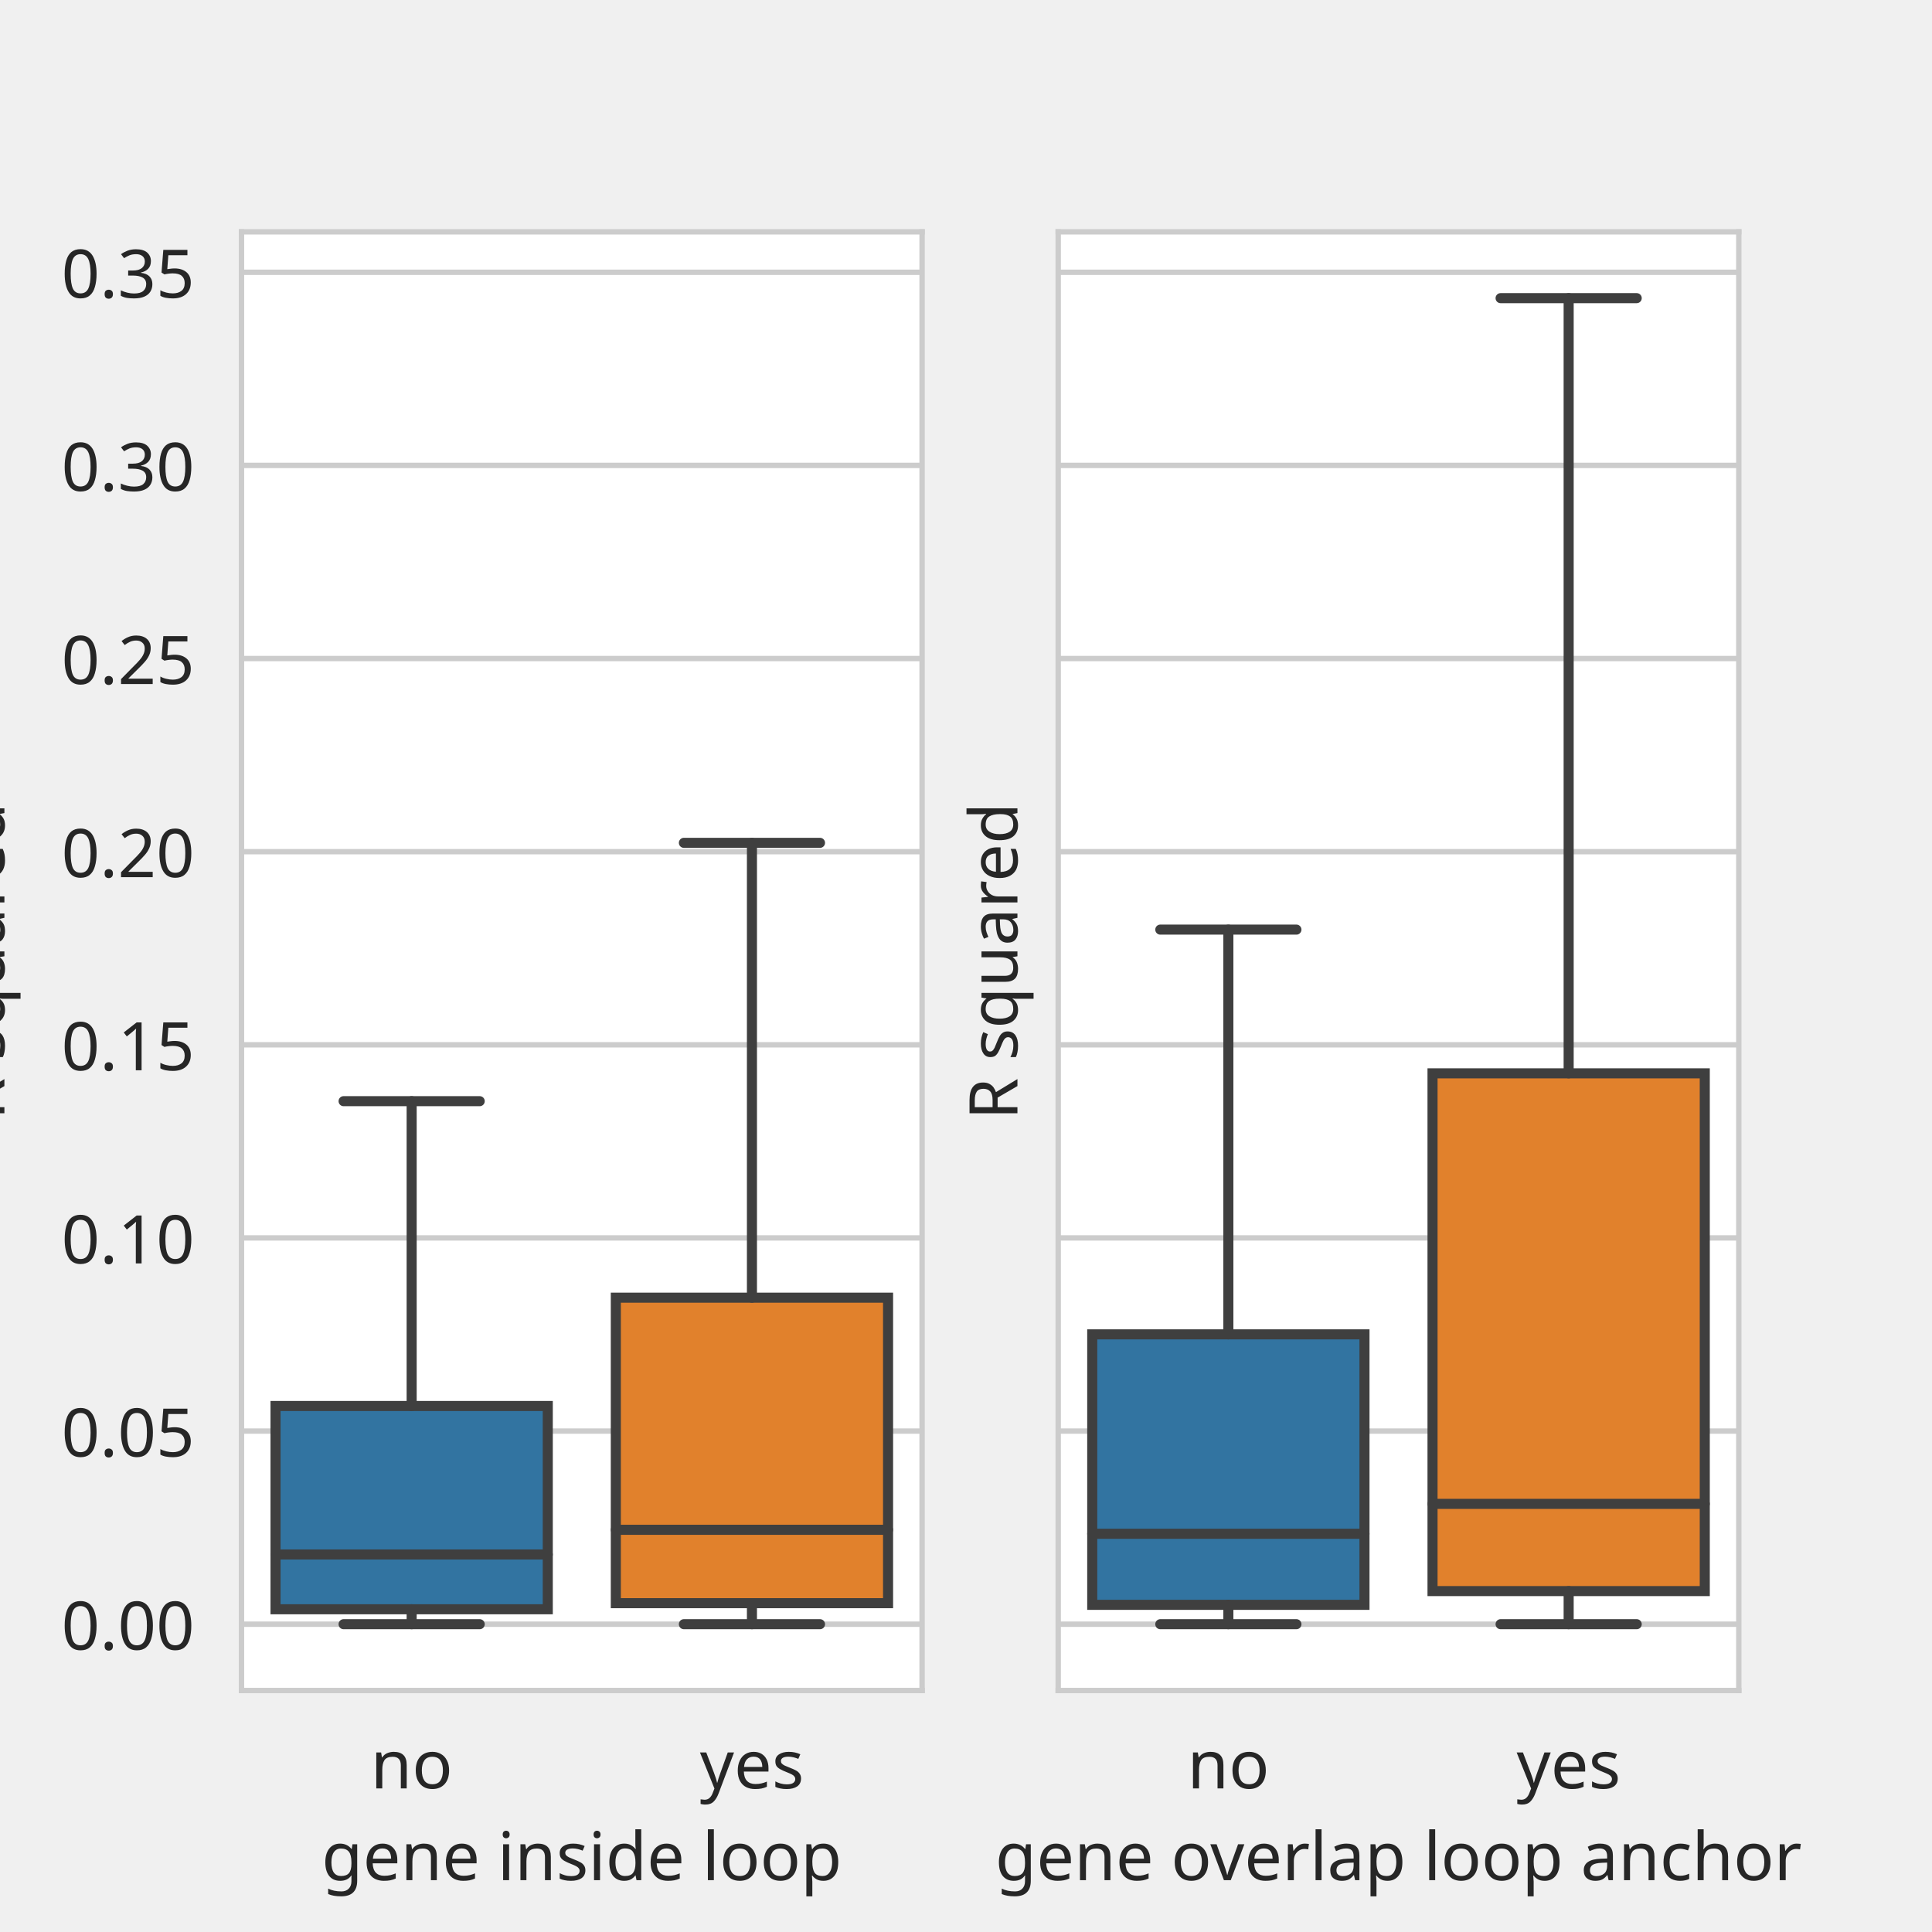
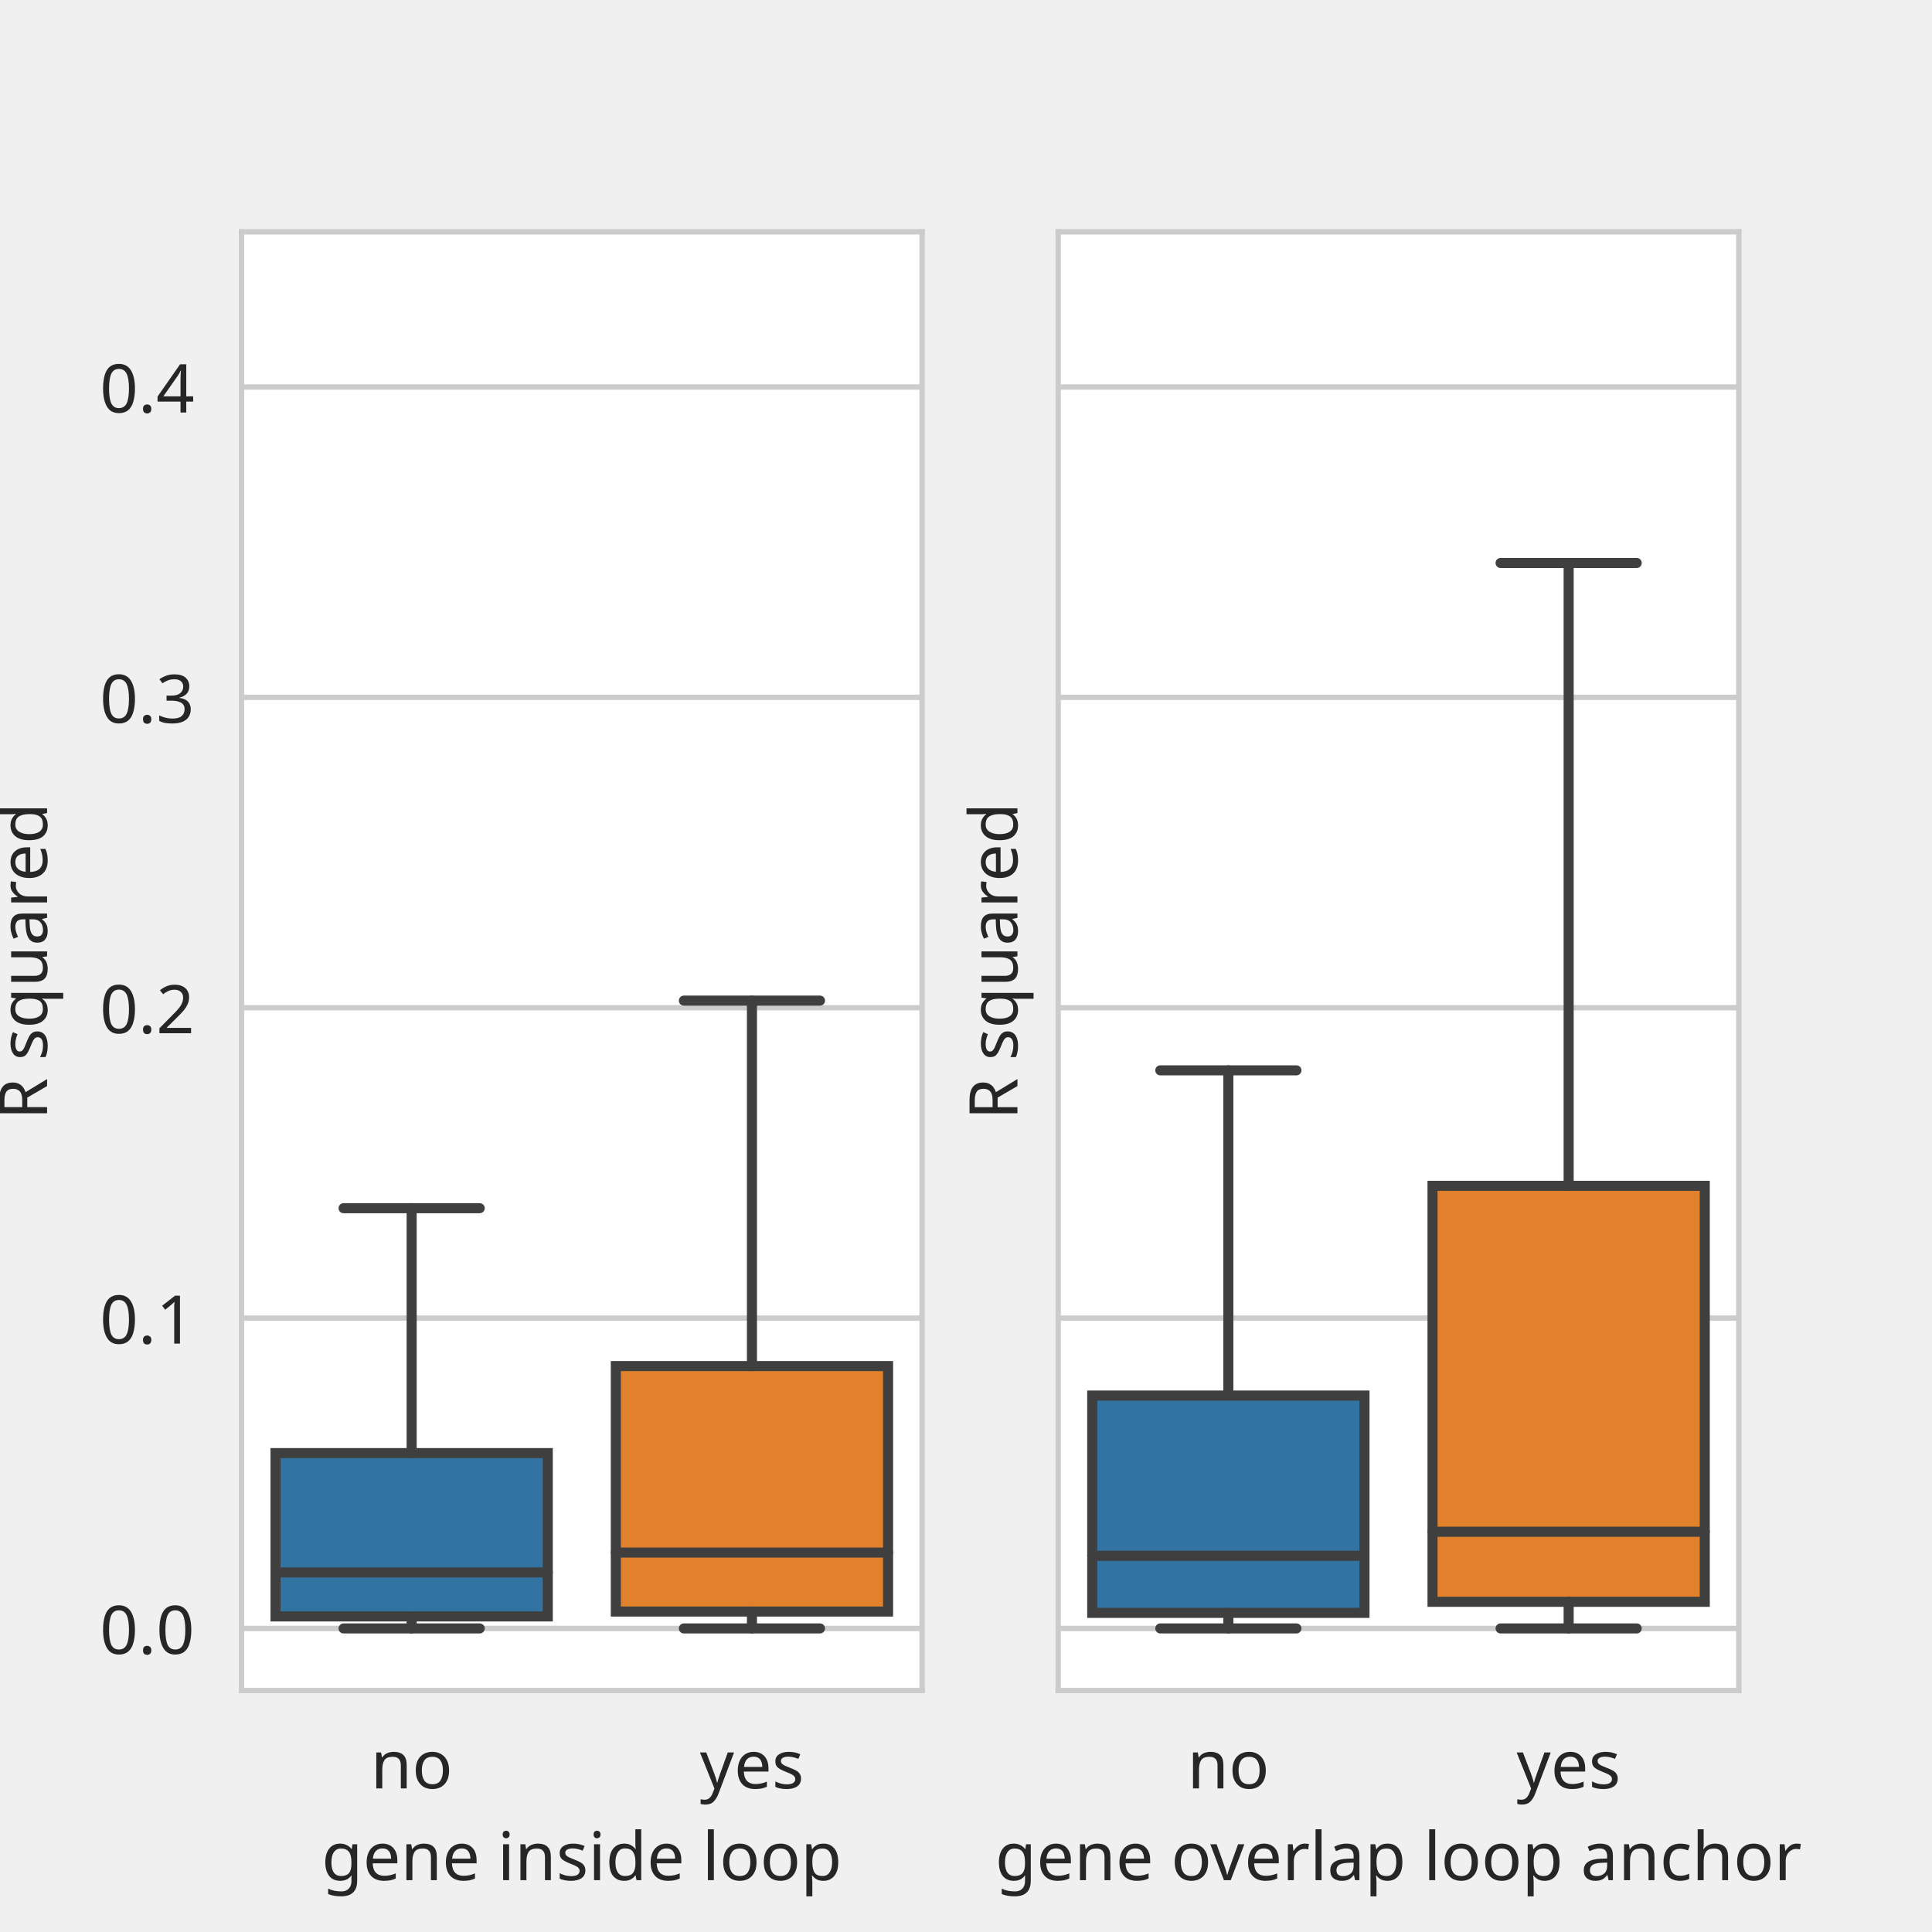
<svg xmlns="http://www.w3.org/2000/svg" width="288pt" height="288pt" viewBox="0 0 288 288" version="1.1">
  <defs>
    <style type="text/css">*{stroke-linejoin: round; stroke-linecap: butt}</style>
  </defs>
  <g id="figure_1">
    <g id="patch_1">
      <path d="M 0 288  L 288 288  L 288 0  L 0 0  L 0 288  z " style="fill: none" />
    </g>
    <g id="axes_1">
      <g id="patch_2">
        <path d="M 36 252  L 137.455 252  L 137.455 34.56  L 36 34.56  z " style="fill: #ffffff" />
      </g>
      <g id="matplotlib.axis_1">
        <g id="xtick_1">
          <g id="text_1">
            <text style="fill: #262626; font: 10px 'sans-serif'; text-anchor: middle" x="61.364" y="266.598" transform="rotate(-0, 61.36364, 266.5984)">no</text>
          </g>
        </g>
        <g id="xtick_2">
          <g id="text_2">
            <text style="fill: #262626; font: 10px 'sans-serif'; text-anchor: middle" x="112.091" y="266.598" transform="rotate(-0, 112.0909, 266.5984)">yes</text>
          </g>
        </g>
        <g id="text_3">
          <text style="fill: #262626; font: 10px 'sans-serif'; text-anchor: middle" x="86.727" y="280.277" transform="rotate(-0, 86.72727, 280.2766)">gene inside loop</text>
        </g>
      </g>
      <g id="matplotlib.axis_2">
        <g id="ytick_1">
          <g id="line2d_1">
-             <path d="M 36 242.116  L 137.455 242.116  " clip-path="url(#p7b76154645)" style="fill: none; stroke: #cccccc; stroke-width: 0.8; stroke-linecap: round" />
+             <path d="M 36 242.747  L 137.455 242.747  " clip-path="url(#p1c14931b33)" style="fill: none; stroke: #cccccc; stroke-width: 0.8; stroke-linecap: round" />
          </g>
          <g id="text_4">
-             <text style="fill: #262626; font: 10px 'sans-serif'; text-anchor: end" x="29" y="245.916" transform="rotate(-0, 29, 245.9156)">0.00</text>
+             <text style="fill: #262626; font: 10px 'sans-serif'; text-anchor: end" x="29" y="246.546" transform="rotate(-0, 29, 246.5465)">0.0</text>
          </g>
        </g>
        <g id="ytick_2">
          <g id="line2d_2">
-             <path d="M 36 213.327  L 137.455 213.327  " clip-path="url(#p7b76154645)" style="fill: none; stroke: #cccccc; stroke-width: 0.8; stroke-linecap: round" />
+             <path d="M 36 196.483  L 137.455 196.483  " clip-path="url(#p1c14931b33)" style="fill: none; stroke: #cccccc; stroke-width: 0.8; stroke-linecap: round" />
          </g>
          <g id="text_5">
-             <text style="fill: #262626; font: 10px 'sans-serif'; text-anchor: end" x="29" y="217.126" transform="rotate(-0, 29, 217.1259)">0.05</text>
+             <text style="fill: #262626; font: 10px 'sans-serif'; text-anchor: end" x="29" y="200.283" transform="rotate(-0, 29, 200.2826)">0.1</text>
          </g>
        </g>
        <g id="ytick_3">
          <g id="line2d_3">
-             <path d="M 36 184.537  L 137.455 184.537  " clip-path="url(#p7b76154645)" style="fill: none; stroke: #cccccc; stroke-width: 0.8; stroke-linecap: round" />
+             <path d="M 36 150.22  L 137.455 150.22  " clip-path="url(#p1c14931b33)" style="fill: none; stroke: #cccccc; stroke-width: 0.8; stroke-linecap: round" />
          </g>
          <g id="text_6">
-             <text style="fill: #262626; font: 10px 'sans-serif'; text-anchor: end" x="29" y="188.336" transform="rotate(-0, 29, 188.3363)">0.10</text>
+             <text style="fill: #262626; font: 10px 'sans-serif'; text-anchor: end" x="29" y="154.019" transform="rotate(-0, 29, 154.0188)">0.2</text>
          </g>
        </g>
        <g id="ytick_4">
          <g id="line2d_4">
-             <path d="M 36 155.747  L 137.455 155.747  " clip-path="url(#p7b76154645)" style="fill: none; stroke: #cccccc; stroke-width: 0.8; stroke-linecap: round" />
+             <path d="M 36 103.956  L 137.455 103.956  " clip-path="url(#p1c14931b33)" style="fill: none; stroke: #cccccc; stroke-width: 0.8; stroke-linecap: round" />
          </g>
          <g id="text_7">
-             <text style="fill: #262626; font: 10px 'sans-serif'; text-anchor: end" x="29" y="159.547" transform="rotate(-0, 29, 159.5466)">0.15</text>
+             <text style="fill: #262626; font: 10px 'sans-serif'; text-anchor: end" x="29" y="107.755" transform="rotate(-0, 29, 107.755)">0.3</text>
          </g>
        </g>
        <g id="ytick_5">
          <g id="line2d_5">
-             <path d="M 36 126.958  L 137.455 126.958  " clip-path="url(#p7b76154645)" style="fill: none; stroke: #cccccc; stroke-width: 0.8; stroke-linecap: round" />
+             <path d="M 36 57.692  L 137.455 57.692  " clip-path="url(#p1c14931b33)" style="fill: none; stroke: #cccccc; stroke-width: 0.8; stroke-linecap: round" />
          </g>
          <g id="text_8">
-             <text style="fill: #262626; font: 10px 'sans-serif'; text-anchor: end" x="29" y="130.757" transform="rotate(-0, 29, 130.7569)">0.20</text>
-           </g>
-         </g>
-         <g id="ytick_6">
-           <g id="line2d_6">
-             <path d="M 36 98.168  L 137.455 98.168  " clip-path="url(#p7b76154645)" style="fill: none; stroke: #cccccc; stroke-width: 0.8; stroke-linecap: round" />
-           </g>
-           <g id="text_9">
-             <text style="fill: #262626; font: 10px 'sans-serif'; text-anchor: end" x="29" y="101.967" transform="rotate(-0, 29, 101.9673)">0.25</text>
-           </g>
-         </g>
-         <g id="ytick_7">
-           <g id="line2d_7">
-             <path d="M 36 69.378  L 137.455 69.378  " clip-path="url(#p7b76154645)" style="fill: none; stroke: #cccccc; stroke-width: 0.8; stroke-linecap: round" />
-           </g>
-           <g id="text_10">
-             <text style="fill: #262626; font: 10px 'sans-serif'; text-anchor: end" x="29" y="73.178" transform="rotate(-0, 29, 73.17759)">0.30</text>
-           </g>
-         </g>
-         <g id="ytick_8">
-           <g id="line2d_8">
-             <path d="M 36 40.589  L 137.455 40.589  " clip-path="url(#p7b76154645)" style="fill: none; stroke: #cccccc; stroke-width: 0.8; stroke-linecap: round" />
-           </g>
-           <g id="text_11">
-             <text style="fill: #262626; font: 10px 'sans-serif'; text-anchor: end" x="29" y="44.388" transform="rotate(-0, 29, 44.38792)">0.35</text>
-           </g>
-         </g>
-         <g id="text_12">
-           <text style="fill: #262626; font: 10px 'sans-serif'; text-anchor: middle" x="0.655" y="143.28" transform="rotate(-90, 0.654687, 143.28)">R squared</text>
+             <text style="fill: #262626; font: 10px 'sans-serif'; text-anchor: end" x="29" y="61.491" transform="rotate(-0, 29, 61.49113)">0.4</text>
+           </g>
+         </g>
+         <g id="text_9">
+           <text style="fill: #262626; font: 10px 'sans-serif'; text-anchor: middle" x="7.017" y="143.28" transform="rotate(-90, 7.017187, 143.28)">R squared</text>
        </g>
      </g>
      <g id="patch_3">
-         <path d="M 41.073 239.89  L 81.655 239.89  L 81.655 209.588  L 41.073 209.588  L 41.073 239.89  z " clip-path="url(#p7b76154645)" style="fill: #3274a1; stroke: #3f3f3f; stroke-width: 1.5; stroke-linejoin: miter" />
+         <path d="M 41.073 240.958  L 81.655 240.958  L 81.655 216.611  L 41.073 216.611  L 41.073 240.958  z " clip-path="url(#p1c14931b33)" style="fill: #3274a1; stroke: #3f3f3f; stroke-width: 1.5; stroke-linejoin: miter" />
      </g>
      <g id="patch_4">
-         <path d="M 91.8 238.984  L 132.382 238.984  L 132.382 193.441  L 91.8 193.441  L 91.8 238.984  z " clip-path="url(#p7b76154645)" style="fill: #e1812c; stroke: #3f3f3f; stroke-width: 1.5; stroke-linejoin: miter" />
+         <path d="M 91.8 240.231  L 132.382 240.231  L 132.382 203.638  L 91.8 203.638  L 91.8 240.231  z " clip-path="url(#p1c14931b33)" style="fill: #e1812c; stroke: #3f3f3f; stroke-width: 1.5; stroke-linejoin: miter" />
+       </g>
+       <g id="line2d_6">
+         <path d="M 61.364 240.958  L 61.364 242.747  " clip-path="url(#p1c14931b33)" style="fill: none; stroke: #3f3f3f; stroke-width: 1.5; stroke-linecap: round" />
+       </g>
+       <g id="line2d_7">
+         <path d="M 61.364 216.611  L 61.364 180.103  " clip-path="url(#p1c14931b33)" style="fill: none; stroke: #3f3f3f; stroke-width: 1.5; stroke-linecap: round" />
+       </g>
+       <g id="line2d_8">
+         <path d="M 51.218 242.747  L 71.509 242.747  " clip-path="url(#p1c14931b33)" style="fill: none; stroke: #3f3f3f; stroke-width: 1.5; stroke-linecap: round" />
      </g>
      <g id="line2d_9">
-         <path d="M 61.364 239.89  L 61.364 242.116  " clip-path="url(#p7b76154645)" style="fill: none; stroke: #3f3f3f; stroke-width: 1.5; stroke-linecap: round" />
+         <path d="M 51.218 180.103  L 71.509 180.103  " clip-path="url(#p1c14931b33)" style="fill: none; stroke: #3f3f3f; stroke-width: 1.5; stroke-linecap: round" />
      </g>
      <g id="line2d_10">
-         <path d="M 61.364 209.588  L 61.364 164.15  " clip-path="url(#p7b76154645)" style="fill: none; stroke: #3f3f3f; stroke-width: 1.5; stroke-linecap: round" />
+         <path d="M 112.091 240.231  L 112.091 242.747  " clip-path="url(#p1c14931b33)" style="fill: none; stroke: #3f3f3f; stroke-width: 1.5; stroke-linecap: round" />
      </g>
      <g id="line2d_11">
-         <path d="M 51.218 242.116  L 71.509 242.116  " clip-path="url(#p7b76154645)" style="fill: none; stroke: #3f3f3f; stroke-width: 1.5; stroke-linecap: round" />
+         <path d="M 112.091 203.638  L 112.091 149.161  " clip-path="url(#p1c14931b33)" style="fill: none; stroke: #3f3f3f; stroke-width: 1.5; stroke-linecap: round" />
      </g>
      <g id="line2d_12">
-         <path d="M 51.218 164.15  L 71.509 164.15  " clip-path="url(#p7b76154645)" style="fill: none; stroke: #3f3f3f; stroke-width: 1.5; stroke-linecap: round" />
+         <path d="M 101.945 242.747  L 122.236 242.747  " clip-path="url(#p1c14931b33)" style="fill: none; stroke: #3f3f3f; stroke-width: 1.5; stroke-linecap: round" />
      </g>
      <g id="line2d_13">
-         <path d="M 112.091 238.984  L 112.091 242.116  " clip-path="url(#p7b76154645)" style="fill: none; stroke: #3f3f3f; stroke-width: 1.5; stroke-linecap: round" />
+         <path d="M 101.945 149.161  L 122.236 149.161  " clip-path="url(#p1c14931b33)" style="fill: none; stroke: #3f3f3f; stroke-width: 1.5; stroke-linecap: round" />
      </g>
      <g id="line2d_14">
-         <path d="M 112.091 193.441  L 112.091 125.64  " clip-path="url(#p7b76154645)" style="fill: none; stroke: #3f3f3f; stroke-width: 1.5; stroke-linecap: round" />
+         <path d="M 41.073 234.399  L 81.655 234.399  " clip-path="url(#p1c14931b33)" style="fill: none; stroke: #3f3f3f; stroke-width: 1.5; stroke-linecap: round" />
      </g>
      <g id="line2d_15">
-         <path d="M 101.945 242.116  L 122.236 242.116  " clip-path="url(#p7b76154645)" style="fill: none; stroke: #3f3f3f; stroke-width: 1.5; stroke-linecap: round" />
-       </g>
-       <g id="line2d_16">
-         <path d="M 101.945 125.64  L 122.236 125.64  " clip-path="url(#p7b76154645)" style="fill: none; stroke: #3f3f3f; stroke-width: 1.5; stroke-linecap: round" />
-       </g>
-       <g id="line2d_17">
-         <path d="M 41.073 231.727  L 81.655 231.727  " clip-path="url(#p7b76154645)" style="fill: none; stroke: #3f3f3f; stroke-width: 1.5; stroke-linecap: round" />
-       </g>
-       <g id="line2d_18">
-         <path d="M 91.8 228.043  L 132.382 228.043  " clip-path="url(#p7b76154645)" style="fill: none; stroke: #3f3f3f; stroke-width: 1.5; stroke-linecap: round" />
+         <path d="M 91.8 231.44  L 132.382 231.44  " clip-path="url(#p1c14931b33)" style="fill: none; stroke: #3f3f3f; stroke-width: 1.5; stroke-linecap: round" />
      </g>
      <g id="patch_5">
        <path d="M 36 252  L 36 34.56  " style="fill: none; stroke: #cccccc; stroke-width: 0.8; stroke-linejoin: miter; stroke-linecap: square" />
      </g>
      <g id="patch_6">
        <path d="M 137.455 252  L 137.455 34.56  " style="fill: none; stroke: #cccccc; stroke-width: 0.8; stroke-linejoin: miter; stroke-linecap: square" />
      </g>
      <g id="patch_7">
        <path d="M 36 252  L 137.455 252  " style="fill: none; stroke: #cccccc; stroke-width: 0.8; stroke-linejoin: miter; stroke-linecap: square" />
      </g>
      <g id="patch_8">
        <path d="M 36 34.56  L 137.455 34.56  " style="fill: none; stroke: #cccccc; stroke-width: 0.8; stroke-linejoin: miter; stroke-linecap: square" />
      </g>
    </g>
    <g id="axes_2">
      <g id="patch_9">
        <path d="M 157.745 252  L 259.2 252  L 259.2 34.56  L 157.745 34.56  z " style="fill: #ffffff" />
      </g>
      <g id="matplotlib.axis_3">
        <g id="xtick_3">
-           <g id="text_13">
+           <g id="text_10">
            <text style="fill: #262626; font: 10px 'sans-serif'; text-anchor: middle" x="183.109" y="266.598" transform="rotate(-0, 183.1091, 266.5984)">no</text>
          </g>
        </g>
        <g id="xtick_4">
-           <g id="text_14">
+           <g id="text_11">
            <text style="fill: #262626; font: 10px 'sans-serif'; text-anchor: middle" x="233.836" y="266.598" transform="rotate(-0, 233.8364, 266.5984)">yes</text>
          </g>
        </g>
-         <g id="text_15">
+         <g id="text_12">
          <text style="fill: #262626; font: 10px 'sans-serif'; text-anchor: middle" x="208.473" y="280.277" transform="rotate(-0, 208.4727, 280.2766)">gene overlap loop anchor</text>
        </g>
      </g>
      <g id="matplotlib.axis_4">
+         <g id="ytick_6">
+           <g id="line2d_16">
+             <path d="M 157.745 242.747  L 259.2 242.747  " clip-path="url(#p2f21d5582a)" style="fill: none; stroke: #cccccc; stroke-width: 0.8; stroke-linecap: round" />
+           </g>
+         </g>
+         <g id="ytick_7">
+           <g id="line2d_17">
+             <path d="M 157.745 196.483  L 259.2 196.483  " clip-path="url(#p2f21d5582a)" style="fill: none; stroke: #cccccc; stroke-width: 0.8; stroke-linecap: round" />
+           </g>
+         </g>
+         <g id="ytick_8">
+           <g id="line2d_18">
+             <path d="M 157.745 150.22  L 259.2 150.22  " clip-path="url(#p2f21d5582a)" style="fill: none; stroke: #cccccc; stroke-width: 0.8; stroke-linecap: round" />
+           </g>
+         </g>
        <g id="ytick_9">
          <g id="line2d_19">
-             <path d="M 157.745 242.116  L 259.2 242.116  " clip-path="url(#p7430c5b5b0)" style="fill: none; stroke: #cccccc; stroke-width: 0.8; stroke-linecap: round" />
+             <path d="M 157.745 103.956  L 259.2 103.956  " clip-path="url(#p2f21d5582a)" style="fill: none; stroke: #cccccc; stroke-width: 0.8; stroke-linecap: round" />
          </g>
        </g>
        <g id="ytick_10">
          <g id="line2d_20">
-             <path d="M 157.745 213.327  L 259.2 213.327  " clip-path="url(#p7430c5b5b0)" style="fill: none; stroke: #cccccc; stroke-width: 0.8; stroke-linecap: round" />
-           </g>
-         </g>
-         <g id="ytick_11">
-           <g id="line2d_21">
-             <path d="M 157.745 184.537  L 259.2 184.537  " clip-path="url(#p7430c5b5b0)" style="fill: none; stroke: #cccccc; stroke-width: 0.8; stroke-linecap: round" />
-           </g>
-         </g>
-         <g id="ytick_12">
-           <g id="line2d_22">
-             <path d="M 157.745 155.747  L 259.2 155.747  " clip-path="url(#p7430c5b5b0)" style="fill: none; stroke: #cccccc; stroke-width: 0.8; stroke-linecap: round" />
-           </g>
-         </g>
-         <g id="ytick_13">
-           <g id="line2d_23">
-             <path d="M 157.745 126.958  L 259.2 126.958  " clip-path="url(#p7430c5b5b0)" style="fill: none; stroke: #cccccc; stroke-width: 0.8; stroke-linecap: round" />
-           </g>
-         </g>
-         <g id="ytick_14">
-           <g id="line2d_24">
-             <path d="M 157.745 98.168  L 259.2 98.168  " clip-path="url(#p7430c5b5b0)" style="fill: none; stroke: #cccccc; stroke-width: 0.8; stroke-linecap: round" />
-           </g>
-         </g>
-         <g id="ytick_15">
-           <g id="line2d_25">
-             <path d="M 157.745 69.378  L 259.2 69.378  " clip-path="url(#p7430c5b5b0)" style="fill: none; stroke: #cccccc; stroke-width: 0.8; stroke-linecap: round" />
-           </g>
-         </g>
-         <g id="ytick_16">
-           <g id="line2d_26">
-             <path d="M 157.745 40.589  L 259.2 40.589  " clip-path="url(#p7430c5b5b0)" style="fill: none; stroke: #cccccc; stroke-width: 0.8; stroke-linecap: round" />
-           </g>
-         </g>
-         <g id="text_16">
+             <path d="M 157.745 57.692  L 259.2 57.692  " clip-path="url(#p2f21d5582a)" style="fill: none; stroke: #cccccc; stroke-width: 0.8; stroke-linecap: round" />
+           </g>
+         </g>
+         <g id="text_13">
          <text style="fill: #262626; font: 10px 'sans-serif'; text-anchor: middle" x="151.666" y="143.28" transform="rotate(-90, 151.6658, 143.28)">R squared</text>
        </g>
      </g>
      <g id="patch_10">
-         <path d="M 162.818 239.23  L 203.4 239.23  L 203.4 198.91  L 162.818 198.91  L 162.818 239.23  z " clip-path="url(#p7430c5b5b0)" style="fill: #3274a1; stroke: #3f3f3f; stroke-width: 1.5; stroke-linejoin: miter" />
+         <path d="M 162.818 240.428  L 203.4 240.428  L 203.4 208.032  L 162.818 208.032  L 162.818 240.428  z " clip-path="url(#p2f21d5582a)" style="fill: #3274a1; stroke: #3f3f3f; stroke-width: 1.5; stroke-linejoin: miter" />
      </g>
      <g id="patch_11">
-         <path d="M 213.545 237.18  L 254.127 237.18  L 254.127 160.002  L 213.545 160.002  L 213.545 237.18  z " clip-path="url(#p7430c5b5b0)" style="fill: #e1812c; stroke: #3f3f3f; stroke-width: 1.5; stroke-linejoin: miter" />
+         <path d="M 213.545 238.781  L 254.127 238.781  L 254.127 176.77  L 213.545 176.77  L 213.545 238.781  z " clip-path="url(#p2f21d5582a)" style="fill: #e1812c; stroke: #3f3f3f; stroke-width: 1.5; stroke-linejoin: miter" />
+       </g>
+       <g id="line2d_21">
+         <path d="M 183.109 240.428  L 183.109 242.747  " clip-path="url(#p2f21d5582a)" style="fill: none; stroke: #3f3f3f; stroke-width: 1.5; stroke-linecap: round" />
+       </g>
+       <g id="line2d_22">
+         <path d="M 183.109 208.032  L 183.109 159.555  " clip-path="url(#p2f21d5582a)" style="fill: none; stroke: #3f3f3f; stroke-width: 1.5; stroke-linecap: round" />
+       </g>
+       <g id="line2d_23">
+         <path d="M 172.964 242.747  L 193.255 242.747  " clip-path="url(#p2f21d5582a)" style="fill: none; stroke: #3f3f3f; stroke-width: 1.5; stroke-linecap: round" />
+       </g>
+       <g id="line2d_24">
+         <path d="M 172.964 159.555  L 193.255 159.555  " clip-path="url(#p2f21d5582a)" style="fill: none; stroke: #3f3f3f; stroke-width: 1.5; stroke-linecap: round" />
+       </g>
+       <g id="line2d_25">
+         <path d="M 233.836 238.781  L 233.836 242.747  " clip-path="url(#p2f21d5582a)" style="fill: none; stroke: #3f3f3f; stroke-width: 1.5; stroke-linecap: round" />
+       </g>
+       <g id="line2d_26">
+         <path d="M 233.836 176.77  L 233.836 83.921  " clip-path="url(#p2f21d5582a)" style="fill: none; stroke: #3f3f3f; stroke-width: 1.5; stroke-linecap: round" />
      </g>
      <g id="line2d_27">
-         <path d="M 183.109 239.23  L 183.109 242.116  " clip-path="url(#p7430c5b5b0)" style="fill: none; stroke: #3f3f3f; stroke-width: 1.5; stroke-linecap: round" />
+         <path d="M 223.691 242.747  L 243.982 242.747  " clip-path="url(#p2f21d5582a)" style="fill: none; stroke: #3f3f3f; stroke-width: 1.5; stroke-linecap: round" />
      </g>
      <g id="line2d_28">
-         <path d="M 183.109 198.91  L 183.109 138.576  " clip-path="url(#p7430c5b5b0)" style="fill: none; stroke: #3f3f3f; stroke-width: 1.5; stroke-linecap: round" />
+         <path d="M 223.691 83.921  L 243.982 83.921  " clip-path="url(#p2f21d5582a)" style="fill: none; stroke: #3f3f3f; stroke-width: 1.5; stroke-linecap: round" />
      </g>
      <g id="line2d_29">
-         <path d="M 172.964 242.116  L 193.255 242.116  " clip-path="url(#p7430c5b5b0)" style="fill: none; stroke: #3f3f3f; stroke-width: 1.5; stroke-linecap: round" />
+         <path d="M 162.818 231.921  L 203.4 231.921  " clip-path="url(#p2f21d5582a)" style="fill: none; stroke: #3f3f3f; stroke-width: 1.5; stroke-linecap: round" />
      </g>
      <g id="line2d_30">
-         <path d="M 172.964 138.576  L 193.255 138.576  " clip-path="url(#p7430c5b5b0)" style="fill: none; stroke: #3f3f3f; stroke-width: 1.5; stroke-linecap: round" />
-       </g>
-       <g id="line2d_31">
-         <path d="M 233.836 237.18  L 233.836 242.116  " clip-path="url(#p7430c5b5b0)" style="fill: none; stroke: #3f3f3f; stroke-width: 1.5; stroke-linecap: round" />
-       </g>
-       <g id="line2d_32">
-         <path d="M 233.836 160.002  L 233.836 44.444  " clip-path="url(#p7430c5b5b0)" style="fill: none; stroke: #3f3f3f; stroke-width: 1.5; stroke-linecap: round" />
-       </g>
-       <g id="line2d_33">
-         <path d="M 223.691 242.116  L 243.982 242.116  " clip-path="url(#p7430c5b5b0)" style="fill: none; stroke: #3f3f3f; stroke-width: 1.5; stroke-linecap: round" />
-       </g>
-       <g id="line2d_34">
-         <path d="M 223.691 44.444  L 243.982 44.444  " clip-path="url(#p7430c5b5b0)" style="fill: none; stroke: #3f3f3f; stroke-width: 1.5; stroke-linecap: round" />
-       </g>
-       <g id="line2d_35">
-         <path d="M 162.818 228.642  L 203.4 228.642  " clip-path="url(#p7430c5b5b0)" style="fill: none; stroke: #3f3f3f; stroke-width: 1.5; stroke-linecap: round" />
-       </g>
-       <g id="line2d_36">
-         <path d="M 213.545 224.178  L 254.127 224.178  " clip-path="url(#p7430c5b5b0)" style="fill: none; stroke: #3f3f3f; stroke-width: 1.5; stroke-linecap: round" />
+         <path d="M 213.545 228.334  L 254.127 228.334  " clip-path="url(#p2f21d5582a)" style="fill: none; stroke: #3f3f3f; stroke-width: 1.5; stroke-linecap: round" />
      </g>
      <g id="patch_12">
        <path d="M 157.745 252  L 157.745 34.56  " style="fill: none; stroke: #cccccc; stroke-width: 0.8; stroke-linejoin: miter; stroke-linecap: square" />
      </g>
      <g id="patch_13">
        <path d="M 259.2 252  L 259.2 34.56  " style="fill: none; stroke: #cccccc; stroke-width: 0.8; stroke-linejoin: miter; stroke-linecap: square" />
      </g>
      <g id="patch_14">
        <path d="M 157.745 252  L 259.2 252  " style="fill: none; stroke: #cccccc; stroke-width: 0.8; stroke-linejoin: miter; stroke-linecap: square" />
      </g>
      <g id="patch_15">
        <path d="M 157.745 34.56  L 259.2 34.56  " style="fill: none; stroke: #cccccc; stroke-width: 0.8; stroke-linejoin: miter; stroke-linecap: square" />
      </g>
    </g>
  </g>
  <defs>
-     <clipPath id="p7b76154645">
+     <clipPath id="p1c14931b33">
      <rect x="36" y="34.56" width="101.455" height="217.44" />
    </clipPath>
-     <clipPath id="p7430c5b5b0">
+     <clipPath id="p2f21d5582a">
      <rect x="157.745" y="34.56" width="101.455" height="217.44" />
    </clipPath>
  </defs>
</svg>
